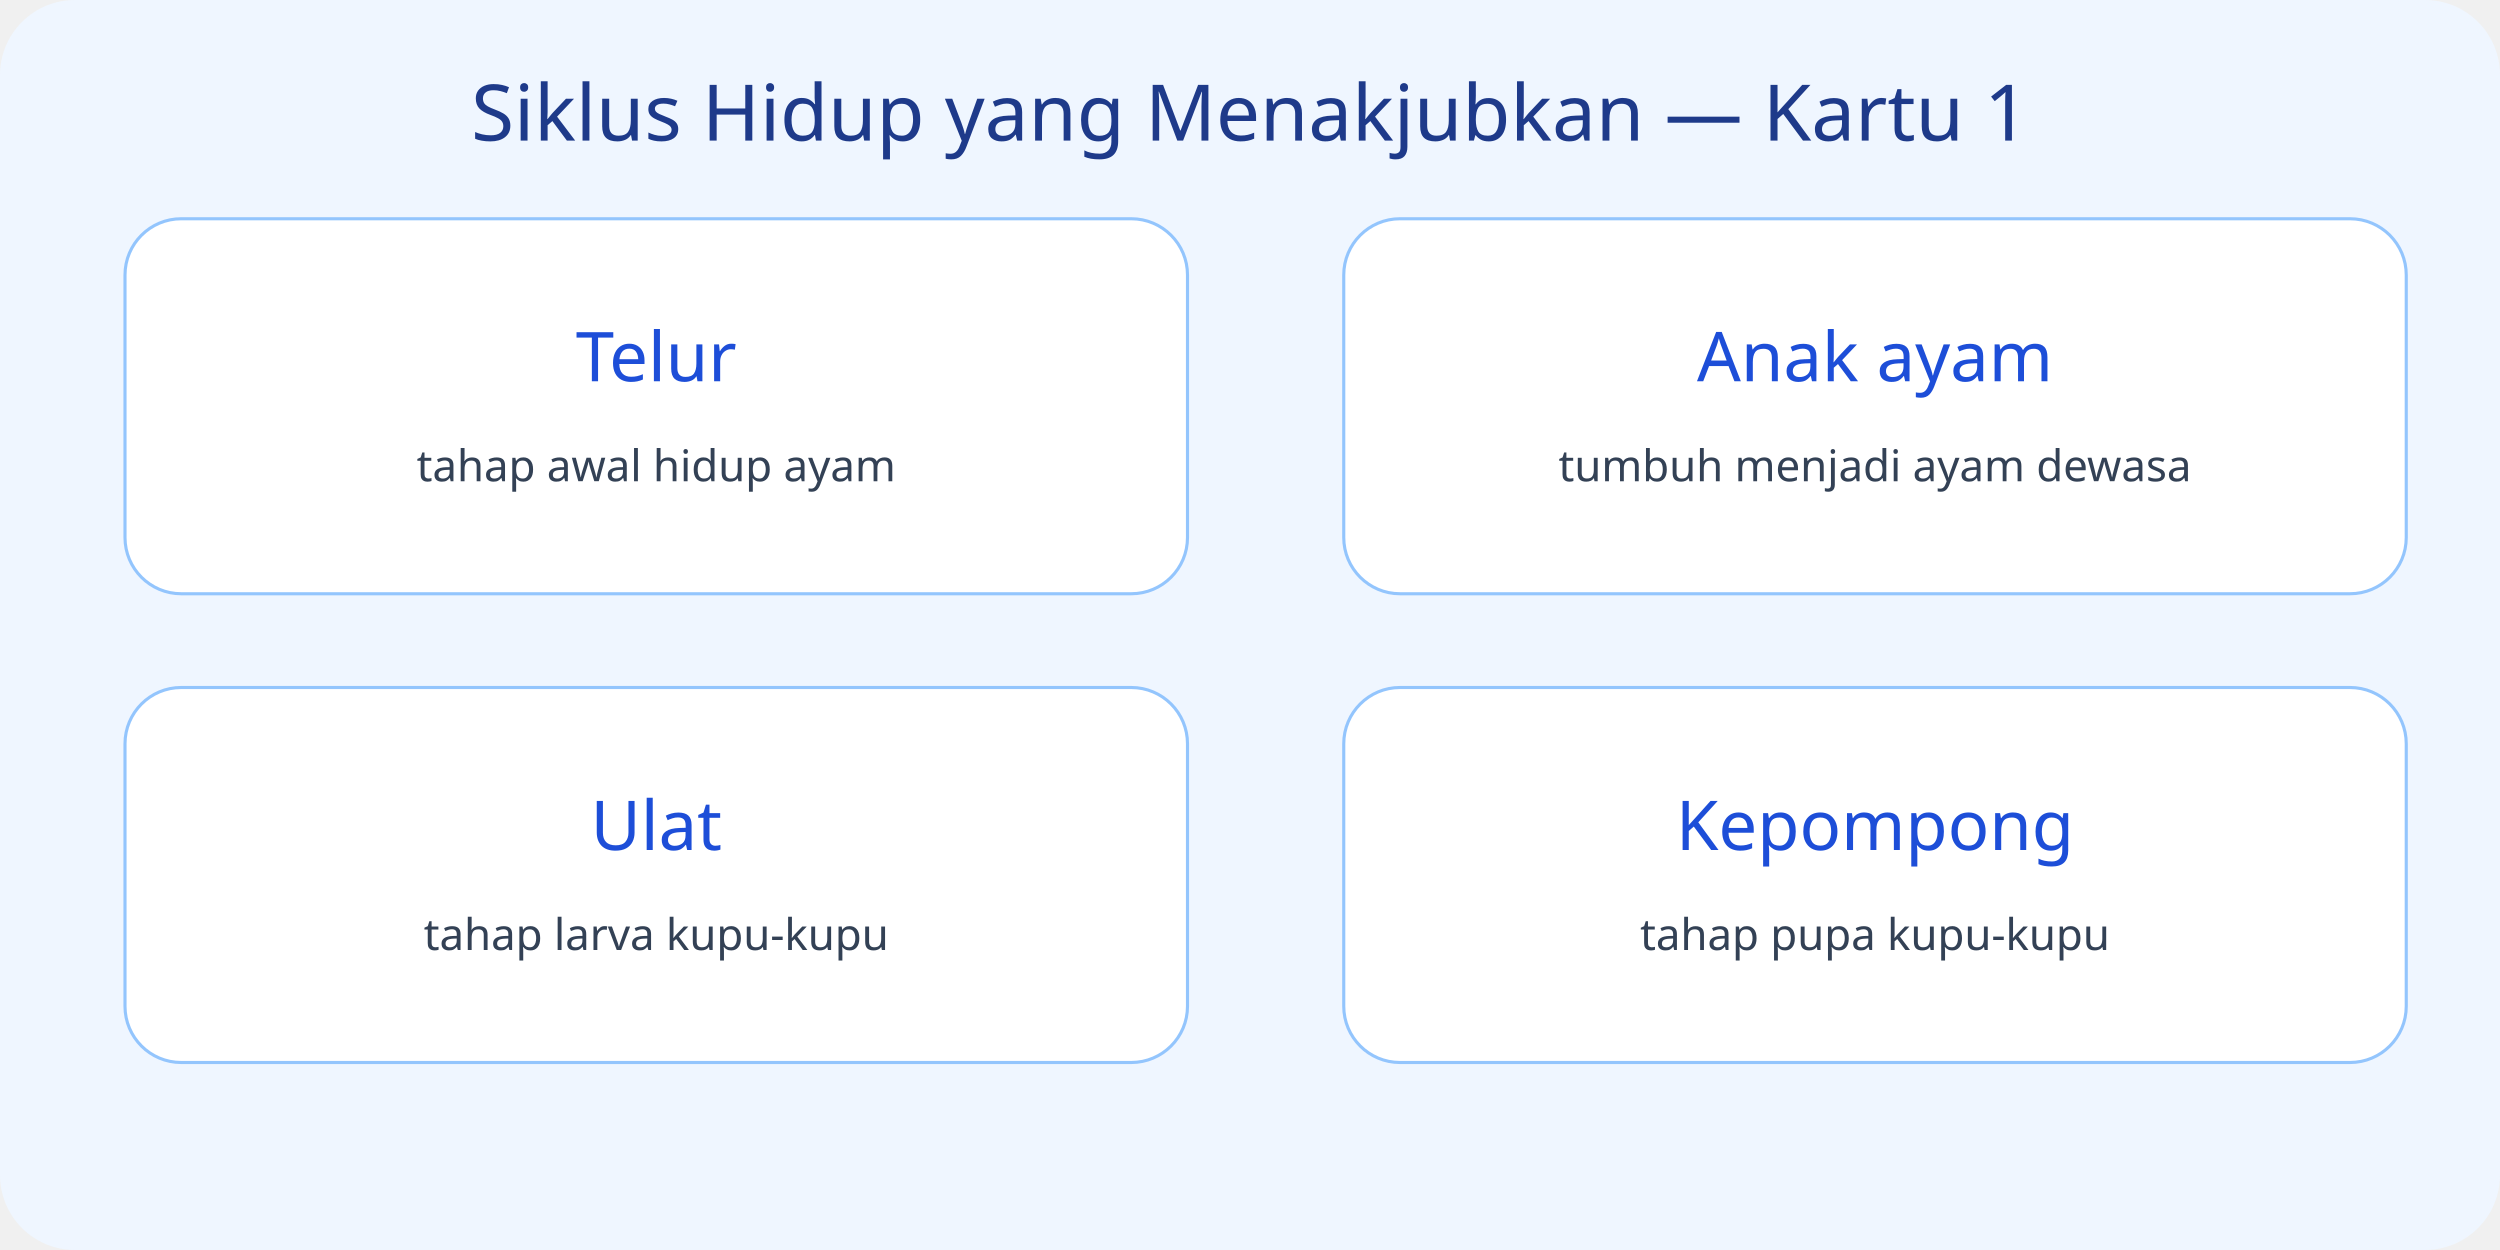
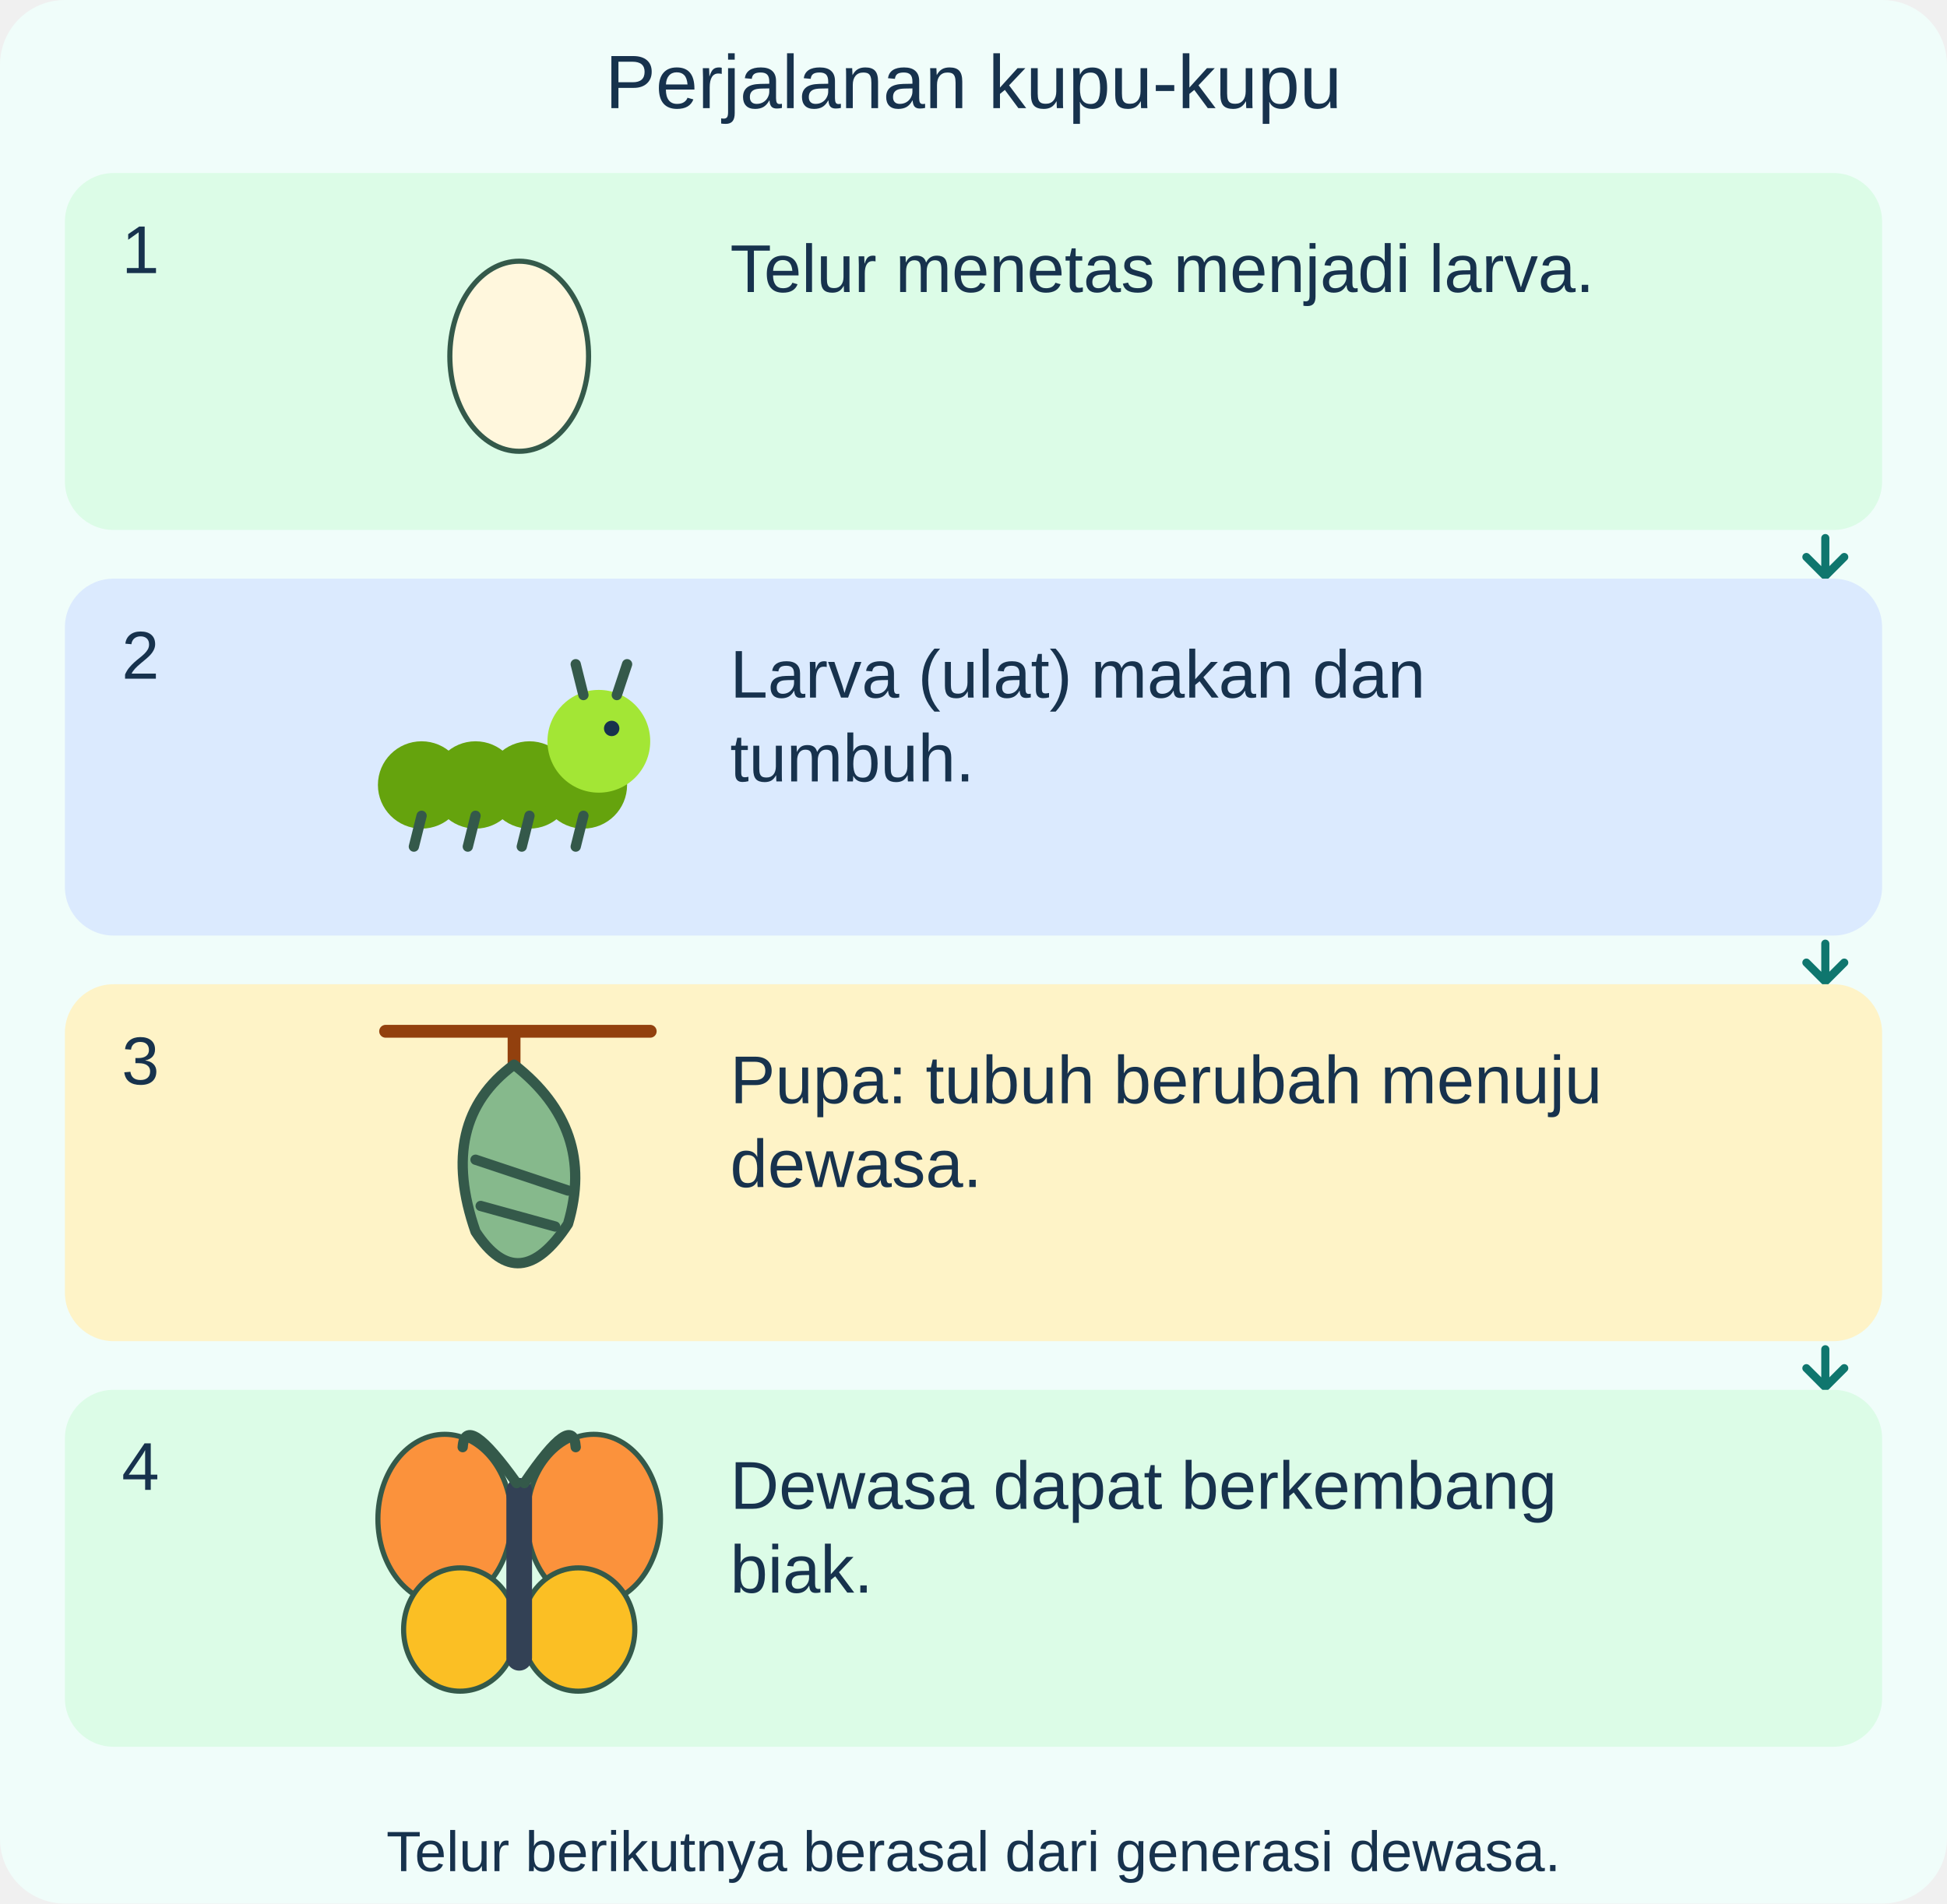
- <svg xmlns="http://www.w3.org/2000/svg" viewBox="0 0 800 400">
-   <rect width="800" height="400" rx="24" fill="#eff6ff" />
-   <text x="400" y="45" text-anchor="middle" font-size="25" font-family="sans-serif" fill="#1e3a8a">Siklus Hidup yang Menakjubkan — Kartu 1</text>
-   <g>
-     <rect x="40" y="70" width="340" height="120" rx="18" fill="white" stroke="#93c5fd" />
-     <text x="210" y="122" text-anchor="middle" font-size="22" font-family="sans-serif" fill="#1d4ed8">Telur</text>
-     <text x="210" y="154" text-anchor="middle" font-size="14" font-family="sans-serif" fill="#334155">tahap awal hidup ayam</text>
-   </g>
-   <g>
-     <rect x="430" y="70" width="340" height="120" rx="18" fill="white" stroke="#93c5fd" />
-     <text x="600" y="122" text-anchor="middle" font-size="22" font-family="sans-serif" fill="#1d4ed8">Anak ayam</text>
-     <text x="600" y="154" text-anchor="middle" font-size="14" font-family="sans-serif" fill="#334155">tumbuh menjadi ayam dewasa</text>
-   </g>
-   <g>
-     <rect x="40" y="220" width="340" height="120" rx="18" fill="white" stroke="#93c5fd" />
-     <text x="210" y="272" text-anchor="middle" font-size="22" font-family="sans-serif" fill="#1d4ed8">Ulat</text>
-     <text x="210" y="304" text-anchor="middle" font-size="14" font-family="sans-serif" fill="#334155">tahap larva kupu-kupu</text>
-   </g>
-   <g>
-     <rect x="430" y="220" width="340" height="120" rx="18" fill="white" stroke="#93c5fd" />
-     <text x="600" y="272" text-anchor="middle" font-size="22" font-family="sans-serif" fill="#1d4ed8">Kepompong</text>
-     <text x="600" y="304" text-anchor="middle" font-size="14" font-family="sans-serif" fill="#334155">tahap pupa kupu-kupu</text>
+ <svg xmlns="http://www.w3.org/2000/svg" viewBox="0 0 720 704" role="img" aria-labelledby="title desc">
+   <g font-family="Arial, sans-serif">
+     <rect x="0" y="0" width="720" height="704" rx="24" fill="#f0fdfa" />
+     <text x="360" y="40" font-size="28" text-anchor="middle" fill="#17324d">Perjalanan kupu-kupu</text>
+     <rect x="24" y="64" width="672" height="132" rx="18" fill="#dcfce7" />
+     <text x="45" y="101" font-size="25" text-anchor="start" fill="#17324d">1</text>
+     <g transform="translate(135 70) scale(.95)">
+       <ellipse cx="60" cy="65" rx="27" ry="37" fill="#fff7dd" stroke="#34594a" stroke-width="2" />
+     </g>
+     <text x="270" y="108" font-size="25" text-anchor="start" fill="#17324d">Telur menetas menjadi larva.</text>
+     <path d="M675 199 L675 212 M668 206 L675 213 L682 206" fill="none" stroke="#0f766e" stroke-width="3" stroke-linecap="round" stroke-linejoin="round" />
+     <rect x="24" y="214" width="672" height="132" rx="18" fill="#dbeafe" />
+     <text x="45" y="251" font-size="25" text-anchor="start" fill="#17324d">2</text>
+     <g transform="translate(135 220) scale(.95)">
+       <circle cx="22" cy="74" r="17" fill="#65a30d" />
+       <path d="M22 86 L19 98" fill="none" stroke="#34594a" stroke-width="4" stroke-linecap="round" stroke-linejoin="round" />
+       <circle cx="43" cy="74" r="17" fill="#65a30d" />
+       <path d="M43 86 L40 98" fill="none" stroke="#34594a" stroke-width="4" stroke-linecap="round" stroke-linejoin="round" />
+       <circle cx="64" cy="74" r="17" fill="#65a30d" />
+       <path d="M64 86 L61 98" fill="none" stroke="#34594a" stroke-width="4" stroke-linecap="round" stroke-linejoin="round" />
+       <circle cx="85" cy="74" r="17" fill="#65a30d" />
+       <path d="M85 86 L82 98" fill="none" stroke="#34594a" stroke-width="4" stroke-linecap="round" stroke-linejoin="round" />
+       <circle cx="91" cy="57" r="20" fill="#a3e635" />
+       <circle cx="96" cy="52" r="3" fill="#17324d" />
+       <path d="M85 39 L82 27 M98 39 L102 27" fill="none" stroke="#34594a" stroke-width="4" stroke-linecap="round" stroke-linejoin="round" />
+     </g>
+     <text x="270" y="258" font-size="25" text-anchor="start" fill="#17324d">Larva (ulat) makan dan</text>
+     <text x="270" y="289" font-size="25" text-anchor="start" fill="#17324d">tumbuh.</text>
+     <path d="M675 349 L675 362 M668 356 L675 363 L682 356" fill="none" stroke="#0f766e" stroke-width="3" stroke-linecap="round" stroke-linejoin="round" />
+     <rect x="24" y="364" width="672" height="132" rx="18" fill="#fef3c7" />
+     <text x="45" y="401" font-size="25" text-anchor="start" fill="#17324d">3</text>
+     <g transform="translate(135 370) scale(.95)">
+       <path d="M8 12 L111 12 M58 12 L58 25" fill="none" stroke="#92400e" stroke-width="5" stroke-linecap="round" stroke-linejoin="round" />
+       <path d="M58 25 Q28 47 43 90 Q60 116 79 87 Q90 50 58 25 Z" fill="#86b98c" stroke="#34594a" stroke-width="4" stroke-linecap="round" stroke-linejoin="round" />
+       <path d="M43 62 L79 74 M45 80 L74 88" fill="none" stroke="#34594a" stroke-width="4" stroke-linecap="round" stroke-linejoin="round" />
+     </g>
+     <text x="270" y="408" font-size="25" text-anchor="start" fill="#17324d">Pupa: tubuh berubah menuju</text>
+     <text x="270" y="439" font-size="25" text-anchor="start" fill="#17324d">dewasa.</text>
+     <path d="M675 499 L675 512 M668 506 L675 513 L682 506" fill="none" stroke="#0f766e" stroke-width="3" stroke-linecap="round" stroke-linejoin="round" />
+     <rect x="24" y="514" width="672" height="132" rx="18" fill="#dcfce7" />
+     <text x="45" y="551" font-size="25" text-anchor="start" fill="#17324d">4</text>
+     <g transform="translate(135 520) scale(.95)">
+       <ellipse cx="31" cy="44" rx="26" ry="33" fill="#fb923c" stroke="#34594a" stroke-width="2" />
+       <ellipse cx="89" cy="44" rx="26" ry="33" fill="#fb923c" stroke="#34594a" stroke-width="2" />
+       <ellipse cx="37" cy="87" rx="22" ry="24" fill="#fbbf24" stroke="#34594a" stroke-width="2" />
+       <ellipse cx="83" cy="87" rx="22" ry="24" fill="#fbbf24" stroke="#34594a" stroke-width="2" />
+       <rect x="55" y="28" width="10" height="75" rx="5" fill="#334155" />
+       <path d="M59 30 Q39 2 38 16 M62 30 Q81 2 82 16" fill="none" stroke="#34594a" stroke-width="4" stroke-linecap="round" stroke-linejoin="round" />
+     </g>
+     <text x="270" y="558" font-size="25" text-anchor="start" fill="#17324d">Dewasa dapat berkembang</text>
+     <text x="270" y="589" font-size="25" text-anchor="start" fill="#17324d">biak.</text>
+     <text x="360" y="692" font-size="21" text-anchor="middle" fill="#17324d">Telur berikutnya berasal dari generasi dewasa.</text>
  </g>
</svg>
